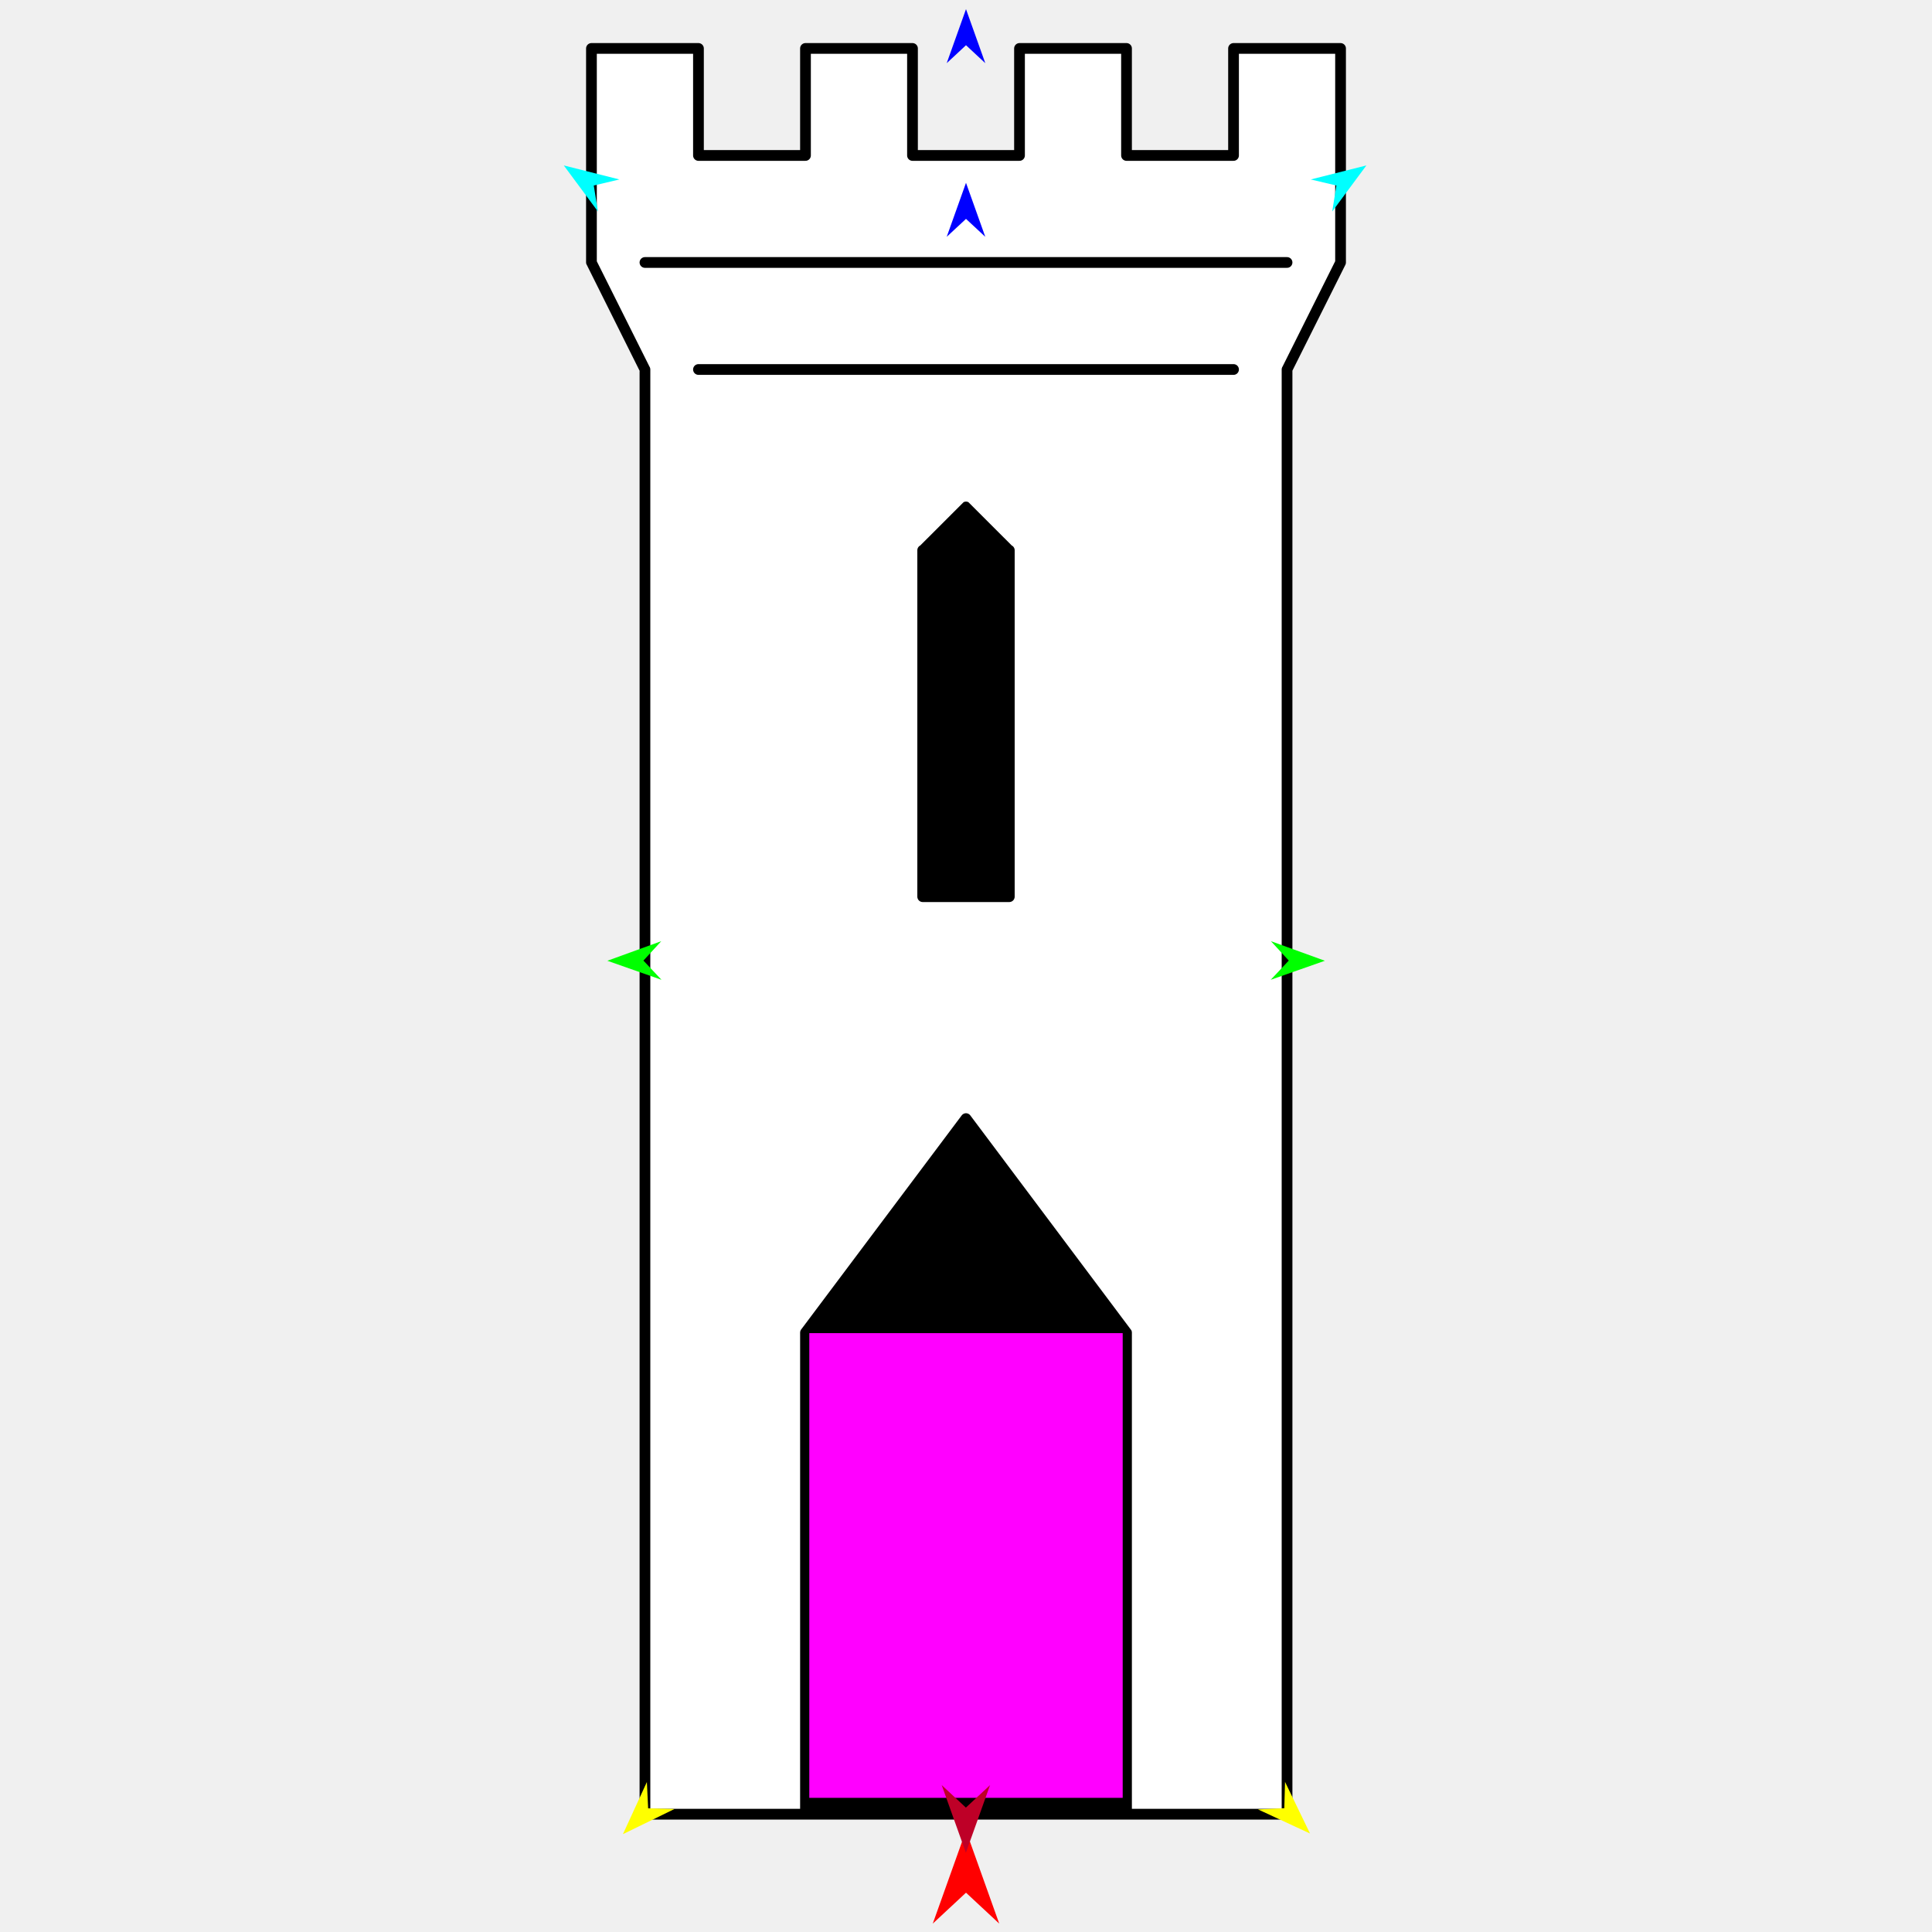
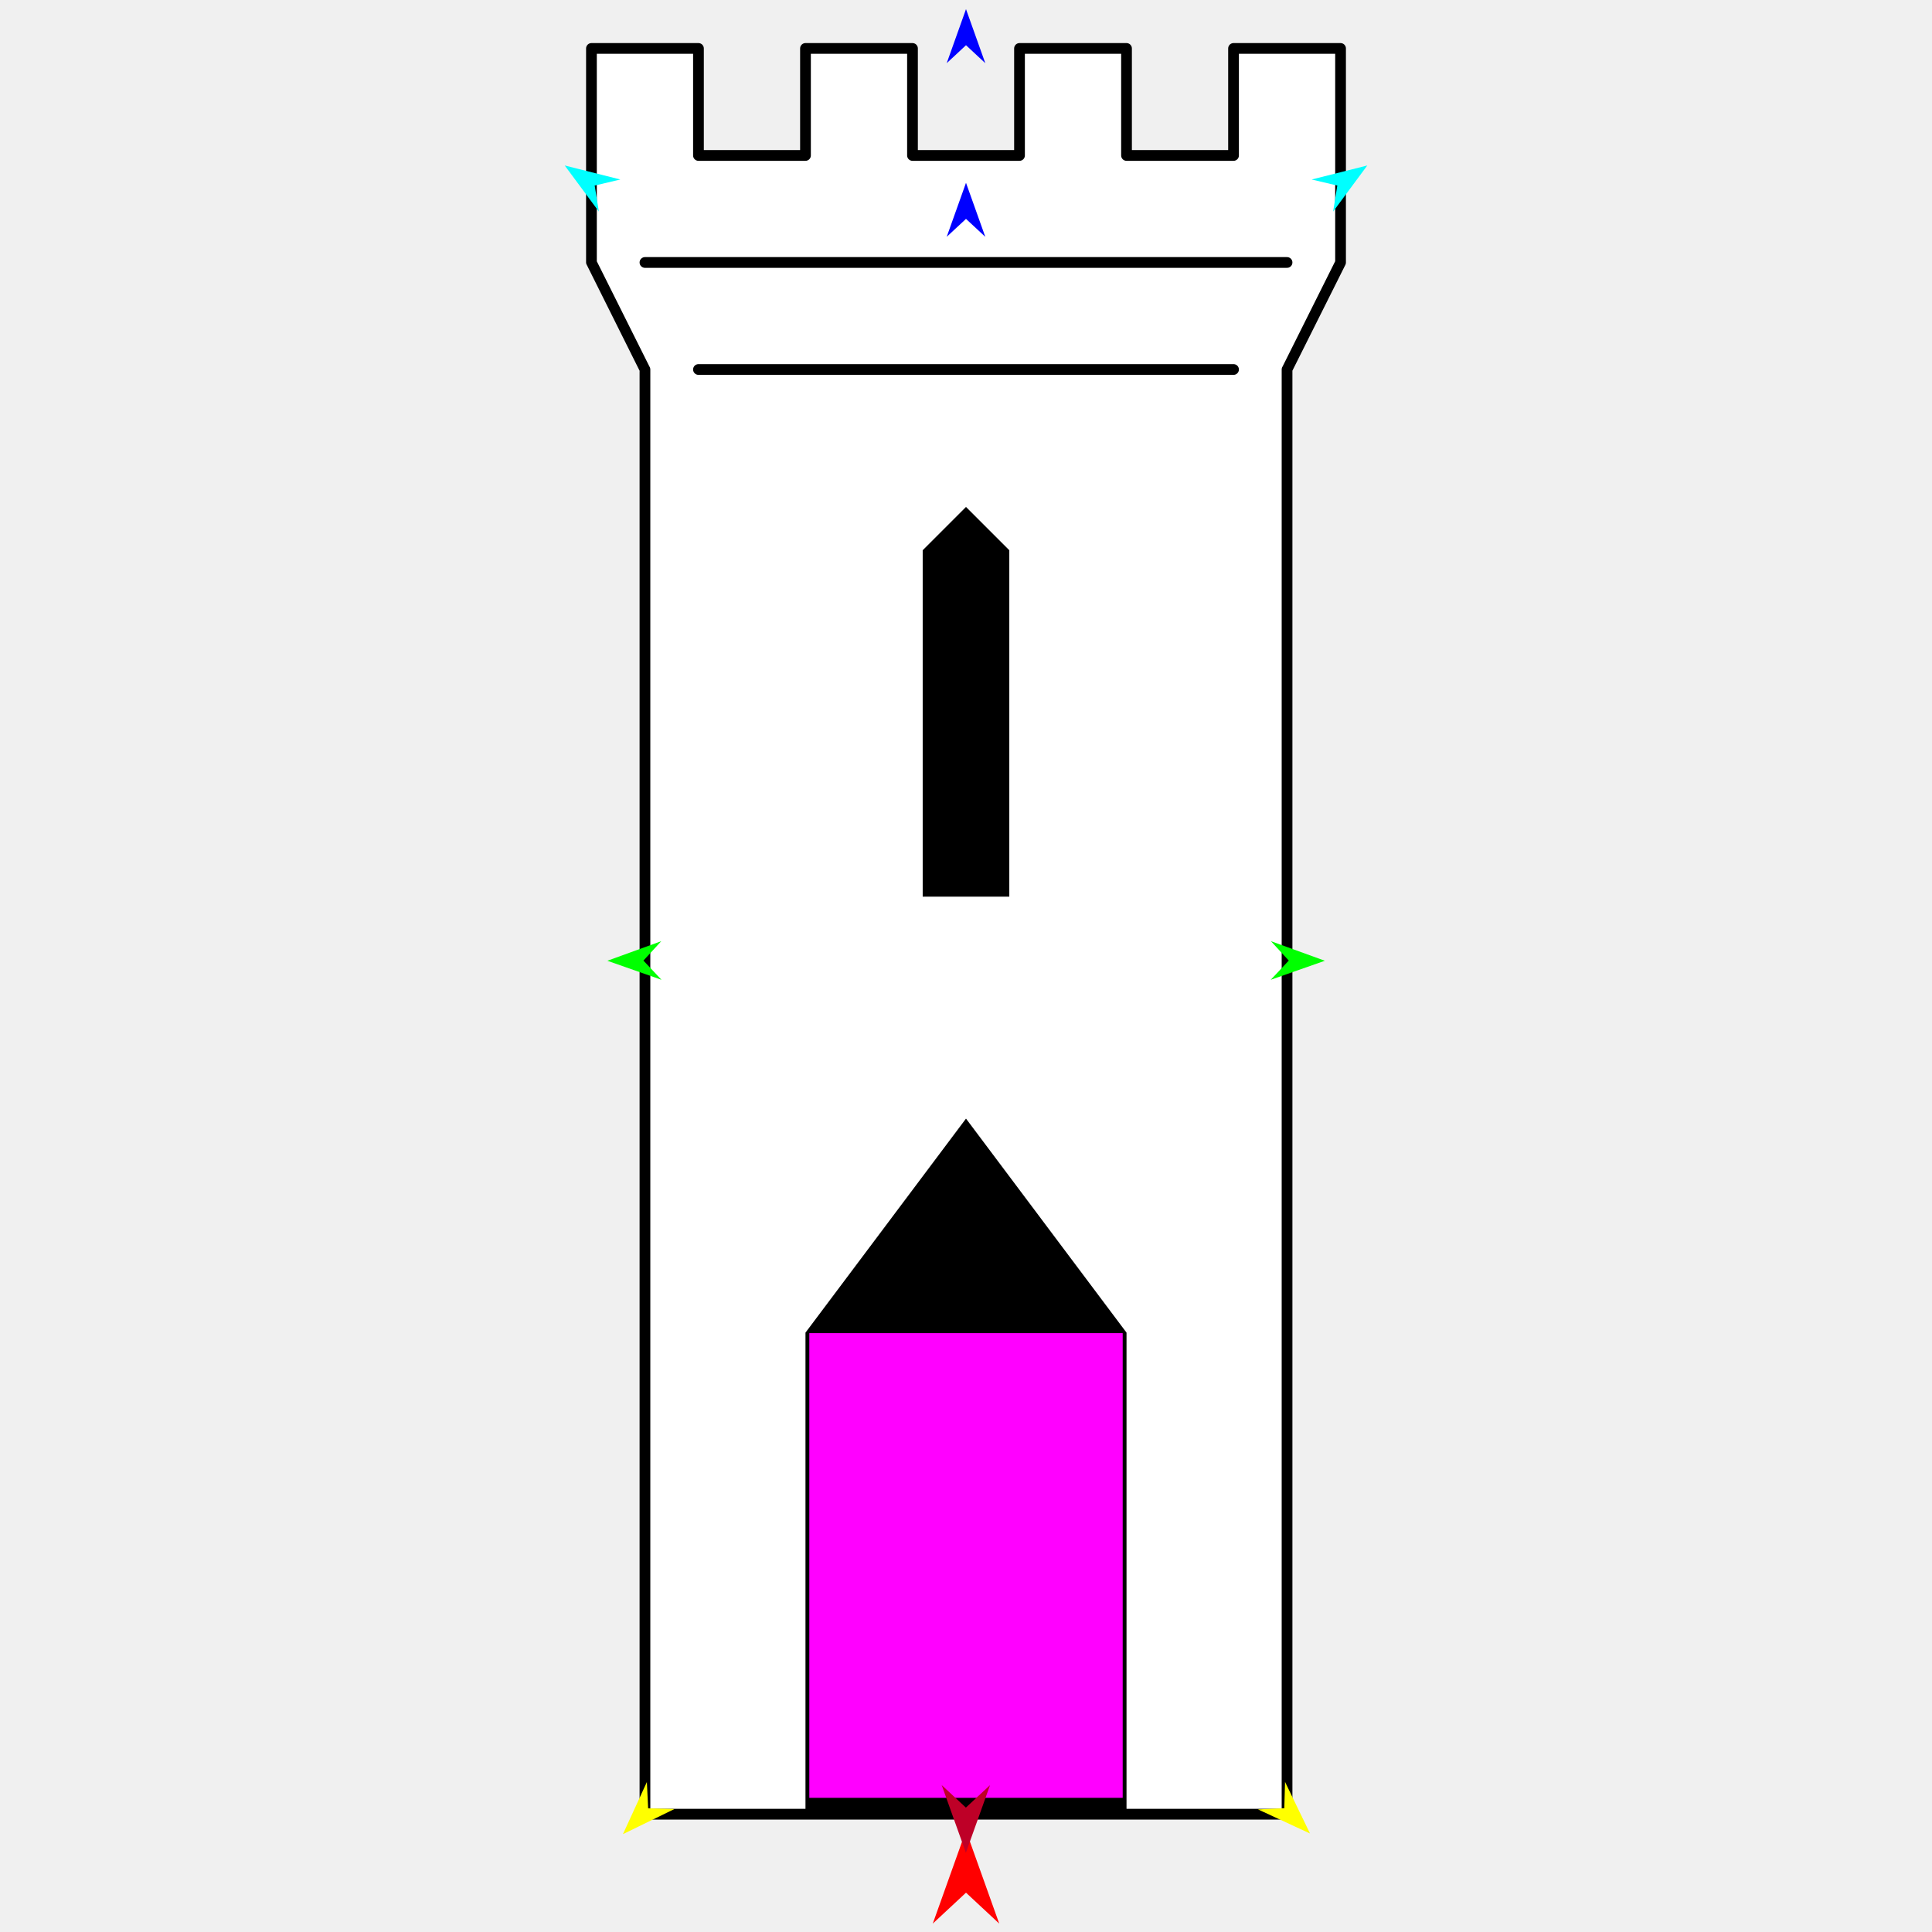
<svg xmlns="http://www.w3.org/2000/svg" version="1.1" id="Frame_0" width="720px" height="720px">
  <g id="castle_tower">
    <g id="castle_tower">
-       <path fill="#ffffff" fill-rule="evenodd" stroke="#000000" stroke-width="4" stroke-linecap="round" stroke-linejoin="round" d="M 300.178 496.633 C 300.178 496.651 300.178 676.082 300.178 676.100 C 300.190 676.100 419.811 676.100 419.822 676.100 C 419.822 676.082 419.822 496.651 419.822 496.633 C 419.817 496.625 360.006 416.878 360.000 416.870 C 359.994 416.878 300.184 496.625 300.178 496.633 M 343.862 334.165 C 343.862 334.152 343.862 205.075 343.862 205.062 C 343.864 205.061 359.998 188.926 360.000 188.925 C 360.002 188.926 376.136 205.061 376.138 205.062 C 376.138 205.075 376.138 334.152 376.138 334.165 C 376.135 334.165 343.865 334.165 343.862 334.165 M 240.355 676.100 C 240.355 676.046 240.355 137.753 240.355 137.699 C 240.353 137.695 220.416 97.822 220.414 97.818 C 220.414 97.810 220.414 18.062 220.414 18.054 C 220.418 18.054 260.292 18.054 260.296 18.054 C 260.296 18.058 260.296 57.932 260.296 57.936 C 260.300 57.936 300.174 57.936 300.178 57.936 C 300.178 57.932 300.178 18.058 300.178 18.054 C 300.182 18.054 340.055 18.054 340.059 18.054 C 340.059 18.058 340.059 57.932 340.059 57.936 C 340.063 57.936 379.937 57.936 379.941 57.936 C 379.941 57.932 379.941 18.058 379.941 18.054 C 379.945 18.054 419.818 18.054 419.822 18.054 C 419.822 18.058 419.822 57.932 419.822 57.936 C 419.826 57.936 459.700 57.936 459.704 57.936 C 459.704 57.932 459.704 18.058 459.704 18.054 C 459.708 18.054 499.581 18.054 499.585 18.054 C 499.585 18.062 499.585 97.810 499.585 97.818 C 499.583 97.822 479.647 137.695 479.645 137.699 C 479.645 137.753 479.645 676.046 479.645 676.100 C 479.621 676.100 240.379 676.100 240.355 676.100 Z" />
+       <path fill="#ffffff" fill-rule="evenodd" stroke="#000000" stroke-width="4" stroke-linecap="round" stroke-linejoin="round" d="M 240.355 137.699 C 240.353 137.695 220.416 97.822 220.414 97.818 C 220.414 97.810 220.414 18.062 220.414 18.054 C 220.418 18.054 260.292 18.054 260.296 18.054 C 260.296 18.058 260.296 57.932 260.296 57.936 C 260.300 57.936 300.174 57.936 300.178 57.936 C 300.178 57.932 300.178 18.058 300.178 18.054 C 300.182 18.054 340.055 18.054 340.059 18.054 C 340.059 18.058 340.059 57.932 340.059 57.936 C 340.063 57.936 379.937 57.936 379.941 57.936 C 379.941 57.932 379.941 18.058 379.941 18.054 C 379.945 18.054 419.818 18.054 419.822 18.054 C 419.822 18.058 419.822 57.932 419.822 57.936 C 419.826 57.936 459.700 57.936 459.704 57.936 C 459.704 57.932 459.704 18.058 459.704 18.054 C 459.708 18.054 499.581 18.054 499.585 18.054 C 499.585 18.062 499.585 97.810 499.585 97.818 C 499.583 97.822 479.647 137.695 479.645 137.699 C 479.645 137.753 479.645 676.046 479.645 676.100 C 479.621 676.100 240.379 676.100 240.355 676.100 C 240.355 676.046 240.355 137.753 240.355 137.699 Z" />
      <path fill="none" stroke="#000000" stroke-width="4" stroke-linecap="round" stroke-linejoin="round" d="M 260.296 137.699 C 326.765 137.699 393.234 137.699 459.704 137.699 M 240.355 97.817 C 320.118 97.817 399.882 97.817 479.645 97.817 " />
-       <path fill="none" stroke="#000000" stroke-width="1" stroke-linecap="butt" stroke-linejoin="round" d="M 300.178 496.633 C 300.178 496.651 300.178 676.082 300.178 676.100 " />
-       <path fill="none" stroke="#000000" stroke-width="1" stroke-linecap="butt" stroke-linejoin="round" d="M 300.178 676.100 C 300.190 676.100 419.811 676.100 419.822 676.100 " />
-       <path fill="none" stroke="#000000" stroke-width="1" stroke-linecap="butt" stroke-linejoin="round" d="M 419.822 676.100 C 419.822 676.082 419.822 496.651 419.822 496.633 " />
-       <path fill="none" stroke="#000000" stroke-width="1" stroke-linecap="butt" stroke-linejoin="round" d="M 419.822 496.633 C 419.817 496.625 360.006 416.878 360.000 416.870 " />
-       <path fill="none" stroke="#000000" stroke-width="1" stroke-linecap="butt" stroke-linejoin="round" d="M 360.000 416.870 C 359.994 416.878 300.184 496.625 300.178 496.633 " />
-       <path fill="none" stroke="#000000" stroke-width="1" stroke-linecap="butt" stroke-linejoin="round" d="M 343.862 334.165 C 343.862 334.152 343.862 205.075 343.862 205.062 " />
-       <path fill="none" stroke="#000000" stroke-width="1" stroke-linecap="butt" stroke-linejoin="round" d="M 343.862 205.062 C 343.864 205.061 359.998 188.926 360.000 188.925 " />
-       <path fill="none" stroke="#000000" stroke-width="1" stroke-linecap="butt" stroke-linejoin="round" d="M 360.000 188.925 C 360.002 188.926 376.136 205.061 376.138 205.062 " />
-       <path fill="none" stroke="#000000" stroke-width="1" stroke-linecap="butt" stroke-linejoin="round" d="M 376.138 205.062 C 376.138 205.075 376.138 334.152 376.138 334.165 " />
-       <path fill="none" stroke="#000000" stroke-width="1" stroke-linecap="butt" stroke-linejoin="round" d="M 376.138 334.165 C 376.135 334.165 343.865 334.165 343.862 334.165 " />
+     </g>
+     <g id="windows">
      <path fill="#000000" fill-rule="evenodd" stroke="none" d="M 300.178 496.633 C 300.178 496.651 300.178 676.082 300.178 676.100 C 300.190 676.100 419.811 676.100 419.822 676.100 C 419.822 676.082 419.822 496.651 419.822 496.633 C 419.817 496.625 360.006 416.878 360.000 416.870 C 359.994 416.878 300.184 496.625 300.178 496.633 M 343.862 334.165 C 343.862 334.152 343.862 205.075 343.862 205.062 C 343.864 205.061 359.998 188.926 360.000 188.925 C 360.002 188.926 376.136 205.061 376.138 205.062 C 376.138 205.075 376.138 334.152 376.138 334.165 C 376.135 334.165 343.865 334.165 343.862 334.165 Z" />
    </g>
    <g id="specs">
      <path fill="#ff00ff" fill-rule="evenodd" stroke="none" d="M 301.605 670.012 C 301.617 670.012 418.383 670.012 418.395 670.012 C 418.395 669.995 418.395 496.829 418.395 496.812 C 418.383 496.812 301.617 496.812 301.605 496.812 C 301.605 496.829 301.605 669.995 301.605 670.012 Z" />
      <path fill="#ff0000" fill-rule="evenodd" stroke="none" d="M 360.000 682.202 C 360.001 682.205 372.379 716.865 372.381 716.868 C 372.379 716.867 360.001 705.350 360.000 705.349 C 359.999 705.350 347.621 716.867 347.619 716.868 C 347.621 716.865 359.999 682.205 360.000 682.202 Z" />
      <path fill="#0000ff" fill-rule="evenodd" stroke="none" d="M 360.000 3.407 C 360.001 3.409 367.191 23.543 367.192 23.545 C 367.191 23.544 360.001 16.853 360.000 16.853 C 359.999 16.853 352.809 23.544 352.808 23.545 C 352.809 23.543 359.999 3.409 360.000 3.407 Z" />
      <path fill="#00ff00" fill-rule="evenodd" stroke="none" d="M 226.339 358.048 C 226.341 358.047 246.438 350.755 246.440 350.754 C 246.439 350.755 239.786 357.979 239.785 357.980 C 239.786 357.981 246.512 365.137 246.513 365.138 C 246.511 365.137 226.341 358.049 226.339 358.048 Z" />
      <path fill="#ffff00" fill-rule="evenodd" stroke="none" d="M 232.147 683.537 C 232.148 683.535 241.071 664.108 241.072 664.106 C 241.072 664.107 241.542 673.917 241.542 673.918 C 241.543 673.918 251.361 674.156 251.362 674.156 C 251.360 674.157 232.149 683.536 232.147 683.537 Z" />
      <path fill="#ffff00" fill-rule="evenodd" stroke="none" d="M 488.209 683.299 C 488.208 683.297 478.897 664.052 478.896 664.050 C 478.896 664.051 478.623 673.869 478.623 673.870 C 478.622 673.870 468.811 674.305 468.810 674.305 C 468.812 674.306 488.207 683.298 488.209 683.299 Z" />
      <path fill="#00ff00" fill-rule="evenodd" stroke="none" d="M 493.739 358.048 C 493.737 358.047 473.640 350.755 473.638 350.754 C 473.639 350.755 480.293 357.979 480.293 357.980 C 480.293 357.981 473.566 365.137 473.566 365.138 C 473.568 365.137 493.737 358.049 493.739 358.048 Z" />
-       <path fill="#00ffff" fill-rule="evenodd" stroke="none" d="M 509.209 61.652 C 509.208 61.654 496.479 78.831 496.478 78.832 C 496.478 78.831 498.036 69.134 498.036 69.133 C 498.035 69.133 488.476 66.880 488.475 66.879 C 488.477 66.879 509.207 61.653 509.209 61.652 Z" />
-       <path fill="#00ffff" fill-rule="evenodd" stroke="none" d="M 210.106 61.652 C 210.108 61.654 222.837 78.831 222.838 78.832 C 222.838 78.831 221.279 69.134 221.279 69.133 C 221.280 69.133 230.839 66.880 230.840 66.879 C 230.838 66.879 210.108 61.653 210.106 61.652 Z" />
+       <path fill="#00ffff" fill-rule="evenodd" stroke="none" d="M 509.552 61.669 C 509.550 61.671 496.821 78.847 496.820 78.849 C 496.820 78.848 498.379 69.151 498.379 69.150 C 498.378 69.150 488.818 66.897 488.817 66.896 C 488.819 66.896 509.549 61.670 509.552 61.669 Z" />
+       <path fill="#00ffff" fill-rule="evenodd" stroke="none" d="M 210.448 61.669 C 210.450 61.671 223.179 78.847 223.180 78.849 C 223.180 78.848 221.622 69.151 221.621 69.150 C 221.622 69.150 231.182 66.897 231.183 66.896 C 231.181 66.896 210.451 61.670 210.448 61.669 Z" />
      <path fill="#0000ff" fill-rule="evenodd" stroke="none" d="M 360.000 68.124 C 360.001 68.126 367.191 88.260 367.192 88.262 C 367.191 88.261 360.001 81.571 360.000 81.570 C 359.999 81.571 352.809 88.261 352.808 88.262 C 352.809 88.260 359.999 68.126 360.000 68.124 Z" />
      <path fill="#be0027" fill-rule="evenodd" stroke="none" d="M 359.958 690.479 C 359.959 690.476 368.965 665.259 368.965 665.256 C 368.965 665.257 359.959 673.637 359.958 673.638 C 359.957 673.637 350.951 665.257 350.950 665.256 C 350.951 665.259 359.957 690.476 359.958 690.479 Z" />
    </g>
  </g>
</svg>
